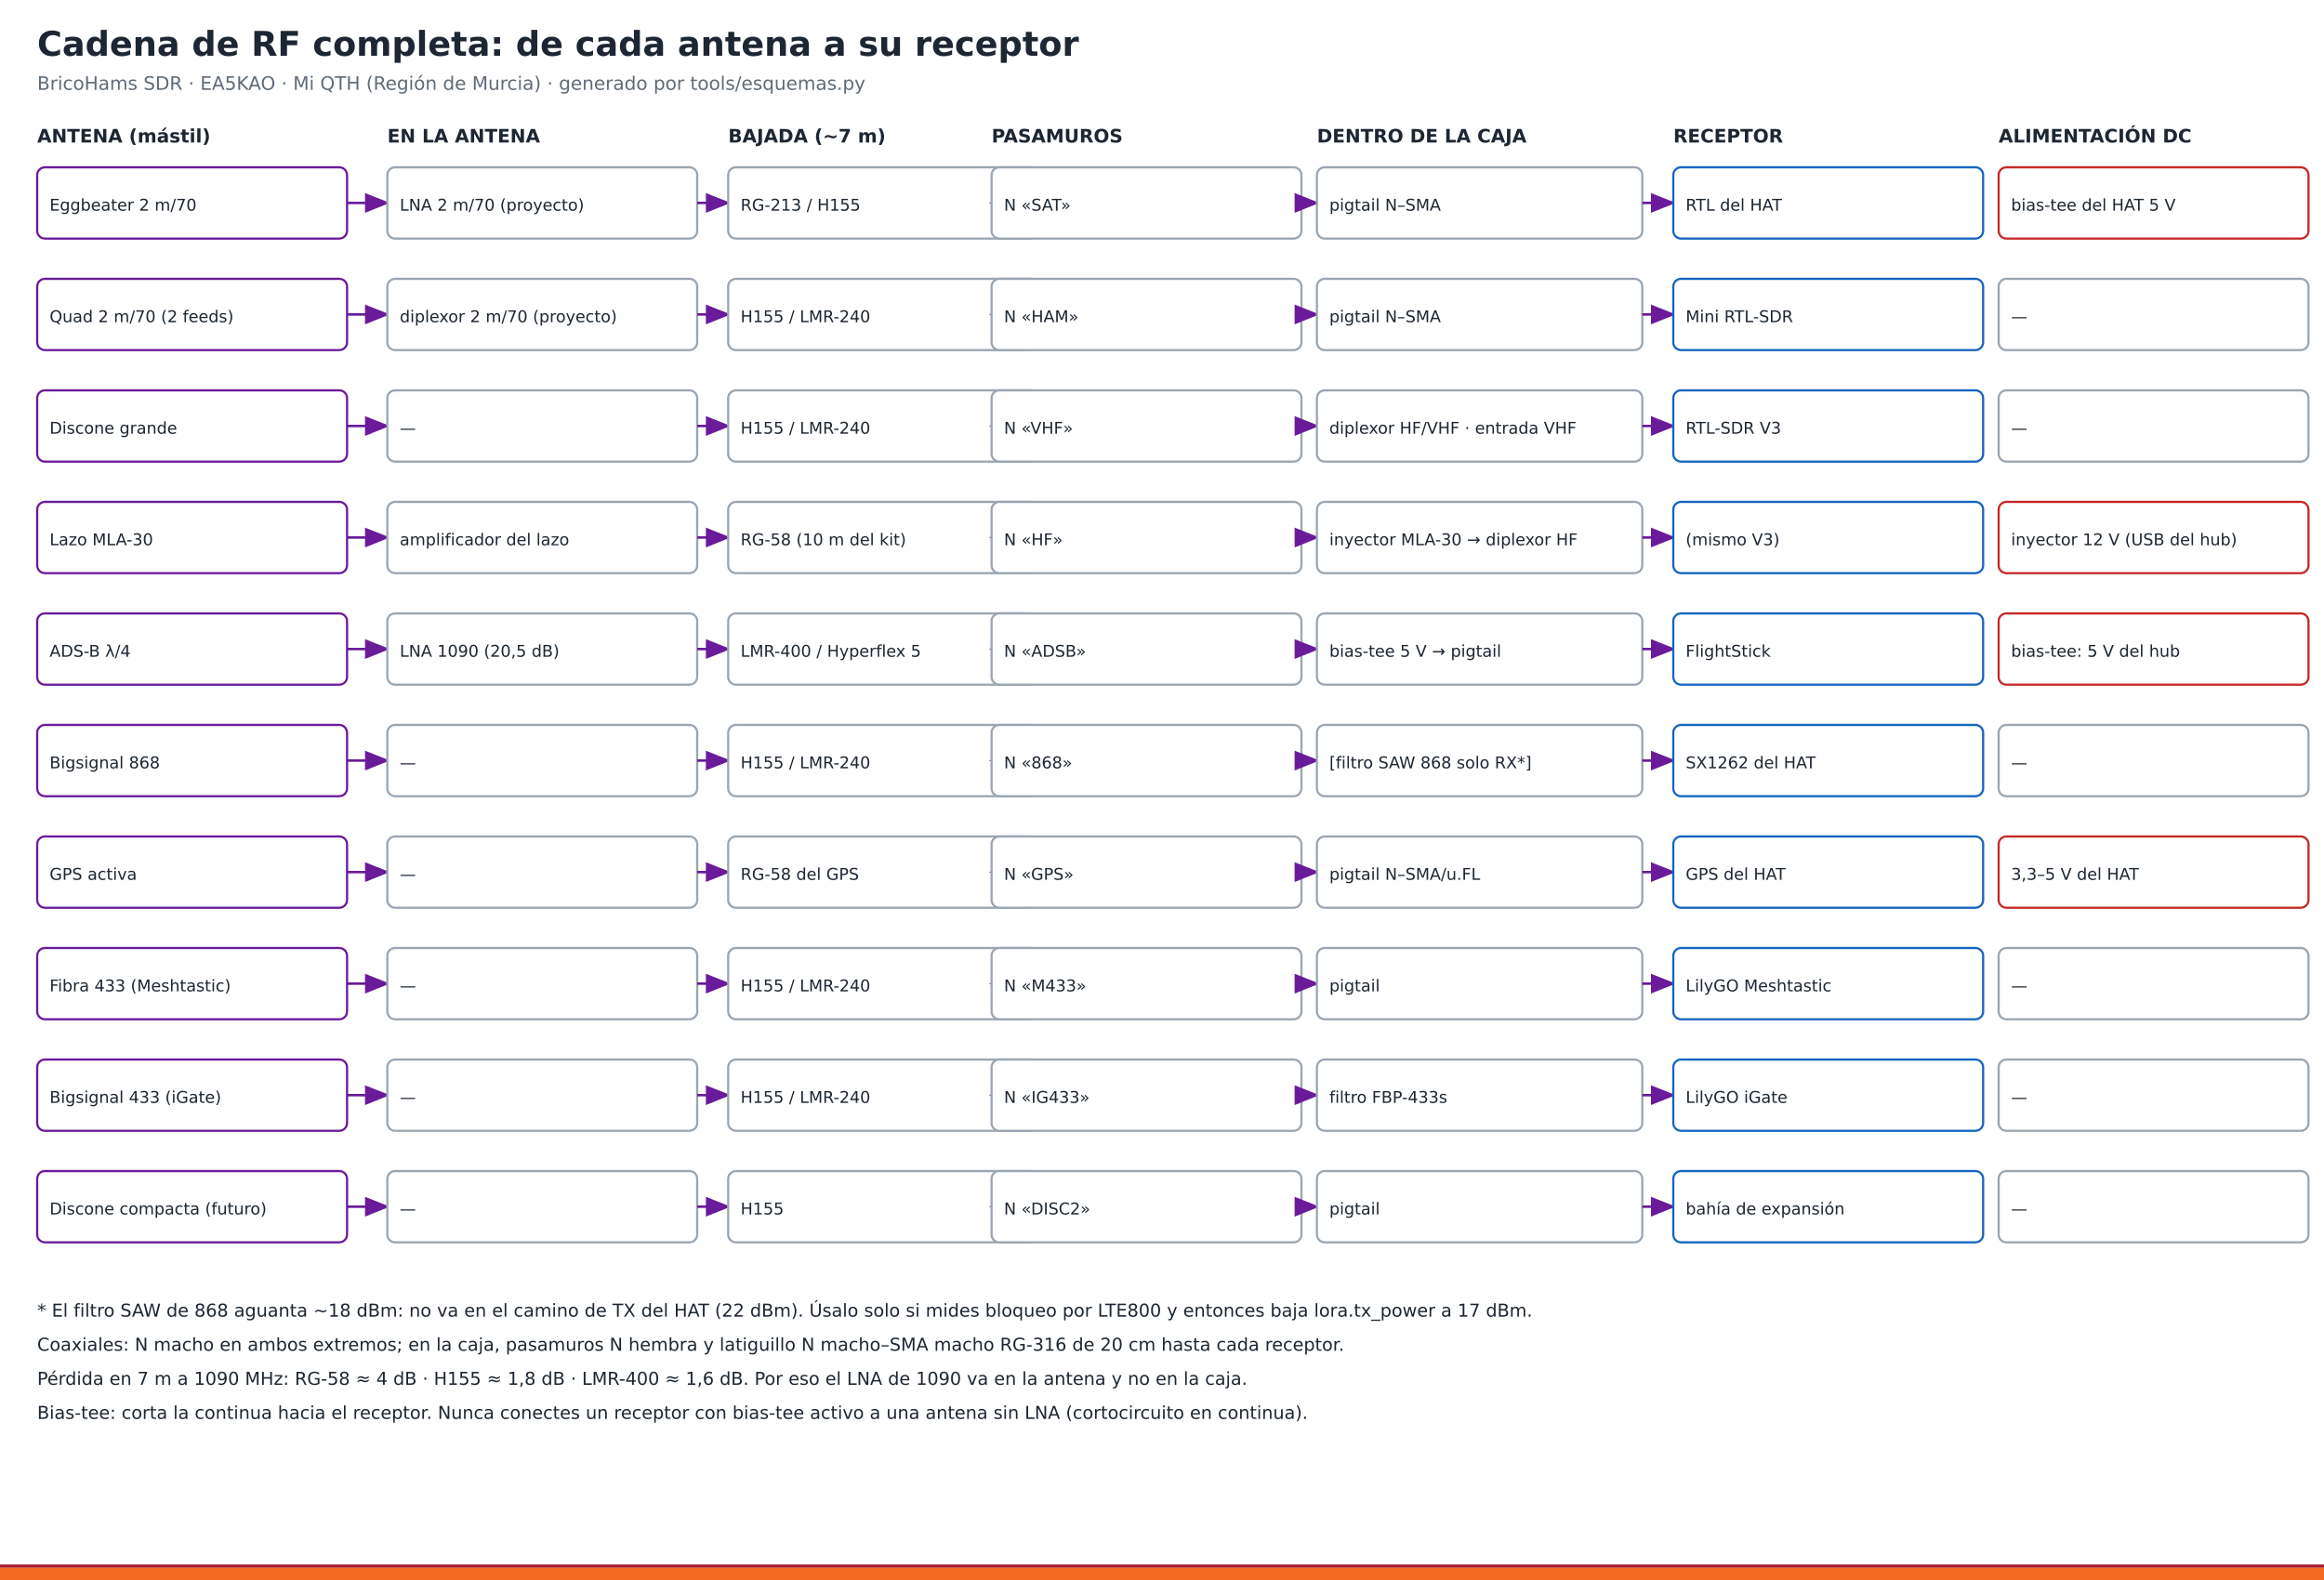
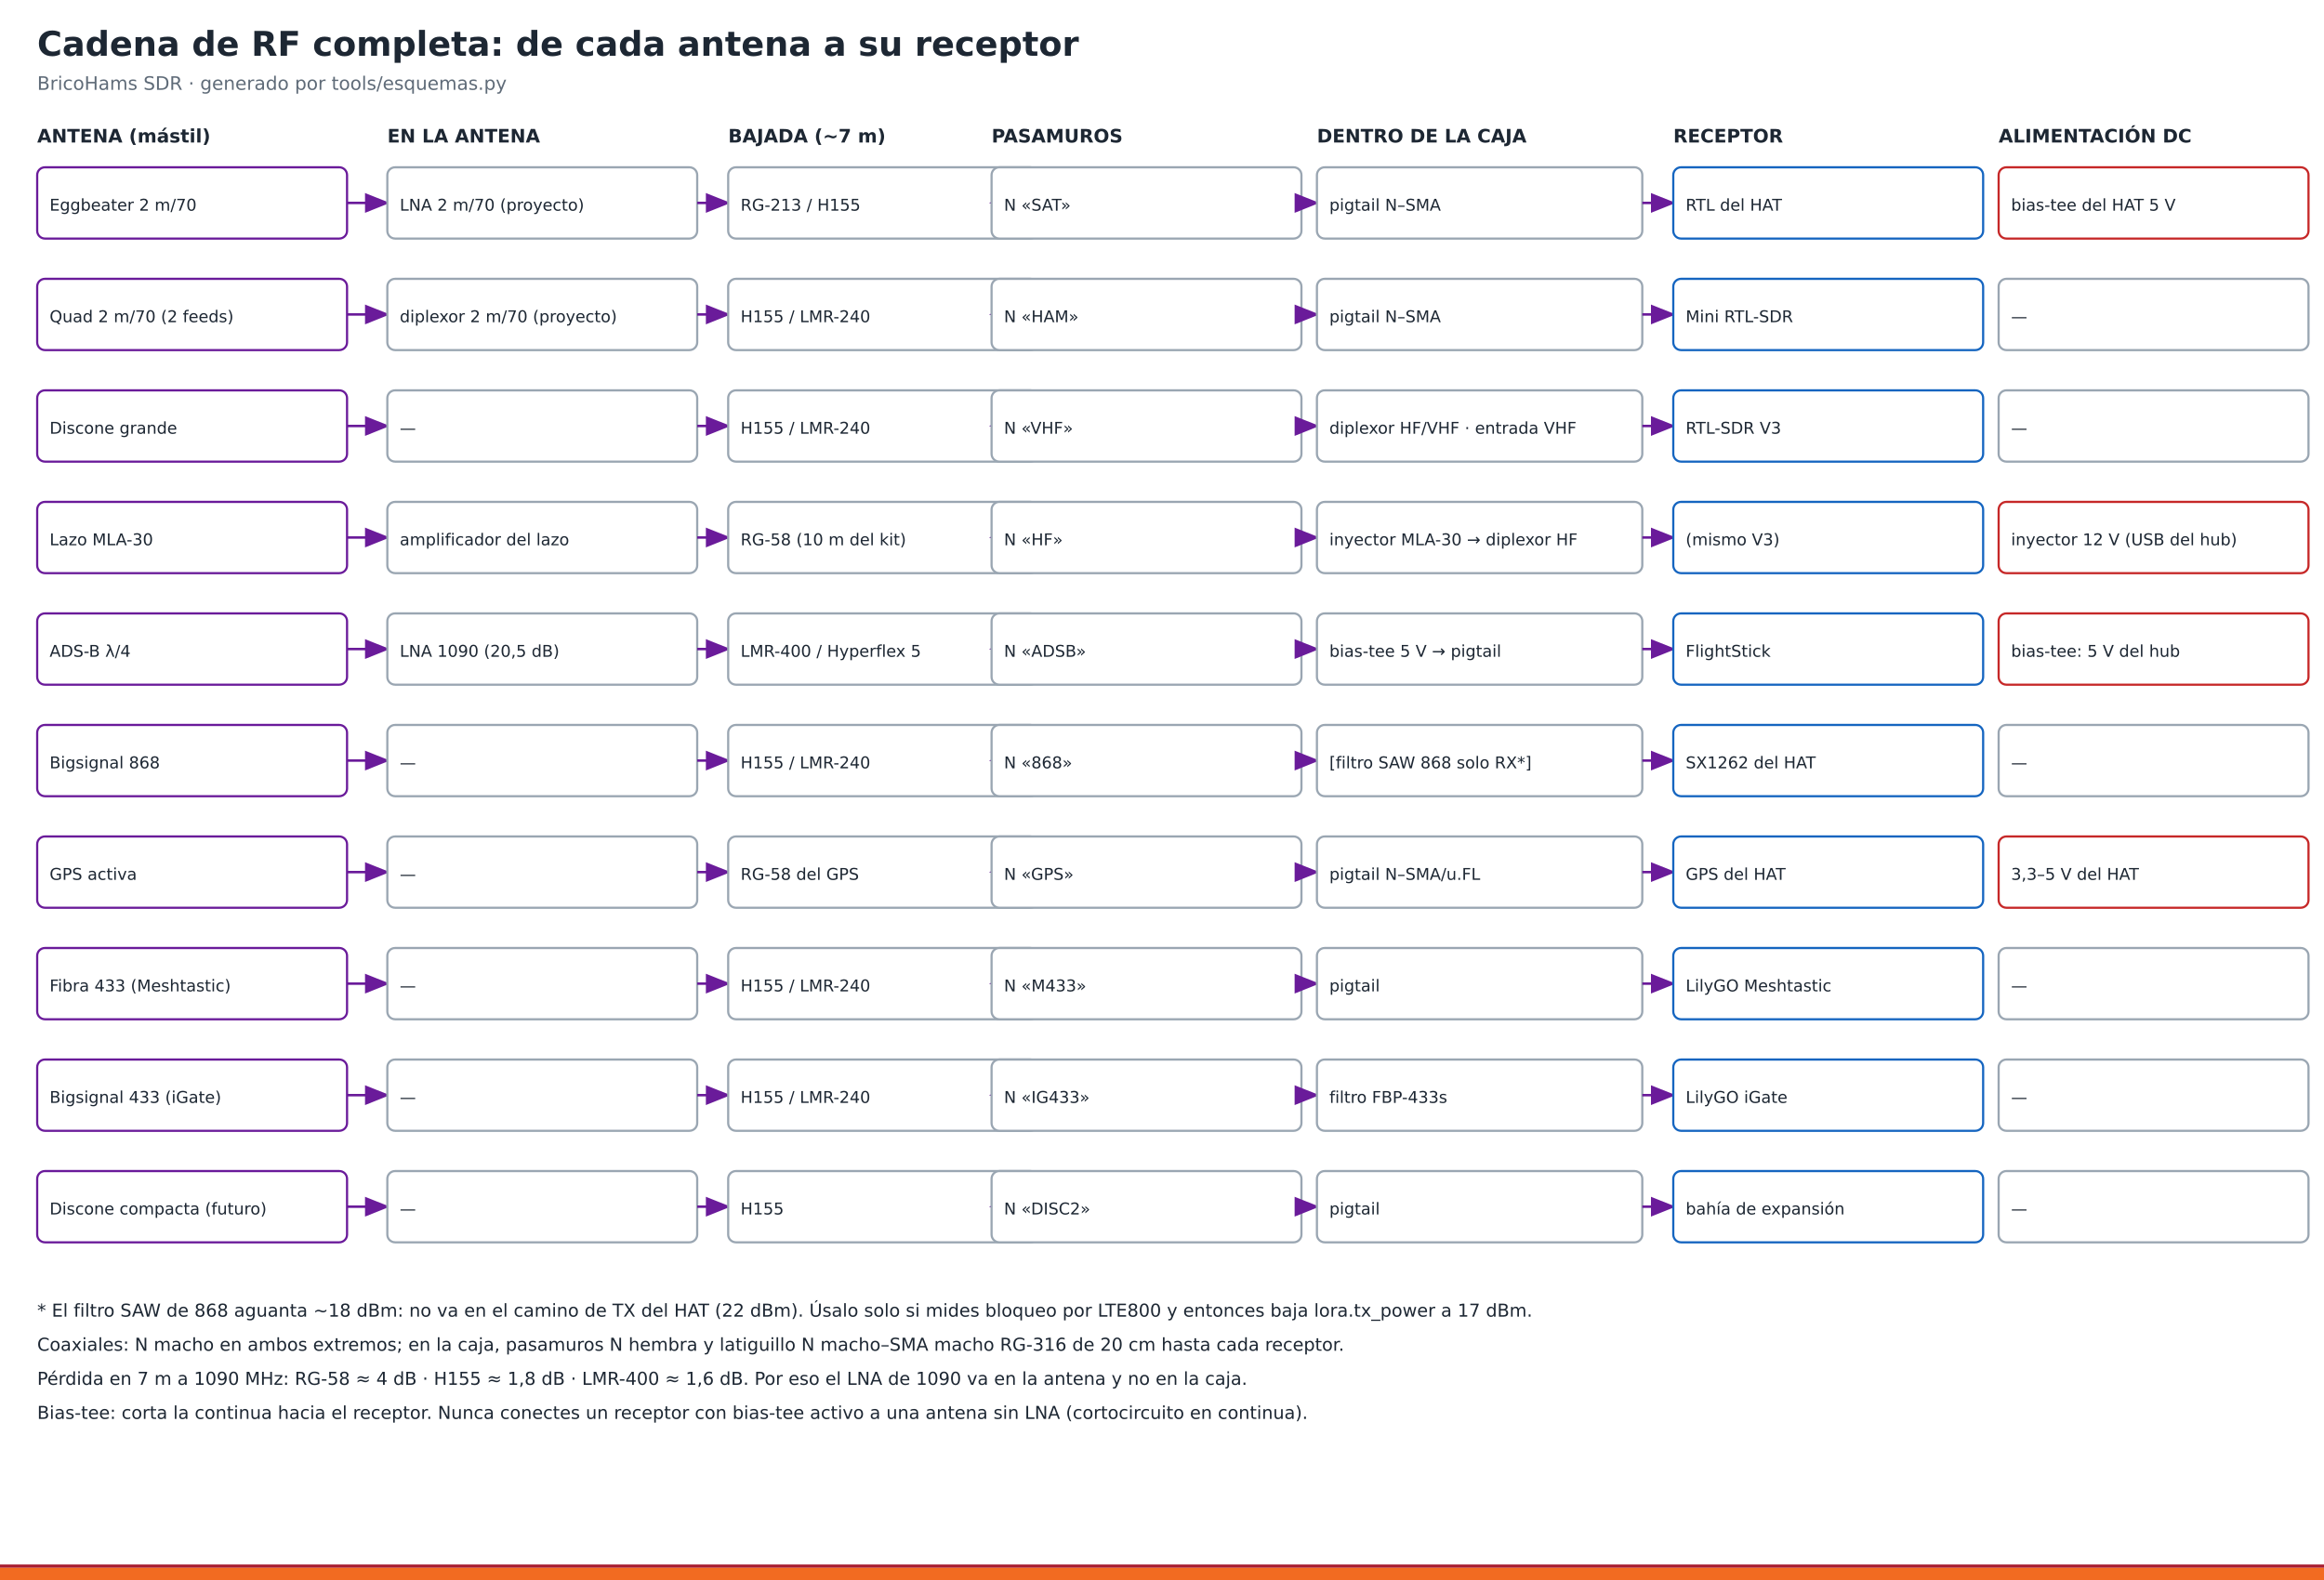
<svg xmlns="http://www.w3.org/2000/svg" width="1500" height="1020" viewBox="0 0 1500 1020" font-family="DejaVu Sans, Arial, sans-serif">
  <rect width="1500" height="1020" fill="#ffffff" />
  <text x="24" y="36" font-size="22" font-weight="bold" fill="#1d2733">Cadena de RF completa: de cada antena a su receptor</text>
-   <text x="24" y="58" font-size="12" fill="#5f6b78">BricoHams SDR · EA5KAO · Mi QTH (Región de Murcia) · generado por tools/esquemas.py</text>
+   <text x="24" y="58" font-size="12" fill="#5f6b78">BricoHams SDR · generado por tools/esquemas.py</text>
  <rect x="0" y="1012" width="1500" height="8" fill="#F26B21" />
  <rect x="0" y="1010" width="1500" height="2" fill="#A6192E" />
  <defs>
    <marker id="a6a1b9a" markerWidth="10" markerHeight="8" refX="9" refY="4" orient="auto">
      <path d="M0,0 L10,4 L0,8 z" fill="#6a1b9a" />
    </marker>
    <marker id="ac62828" markerWidth="10" markerHeight="8" refX="9" refY="4" orient="auto">
      <path d="M0,0 L10,4 L0,8 z" fill="#c62828" />
    </marker>
  </defs>
  <text x="24" y="92" font-size="12" fill="#1d2733" font-weight="bold" text-anchor="start">ANTENA (mástil)</text>
  <text x="250" y="92" font-size="12" fill="#1d2733" font-weight="bold" text-anchor="start">EN LA ANTENA</text>
  <text x="470" y="92" font-size="12" fill="#1d2733" font-weight="bold" text-anchor="start">BAJADA (~7 m)</text>
  <text x="640" y="92" font-size="12" fill="#1d2733" font-weight="bold" text-anchor="start">PASAMUROS</text>
  <text x="850" y="92" font-size="12" fill="#1d2733" font-weight="bold" text-anchor="start">DENTRO DE LA CAJA</text>
  <text x="1080" y="92" font-size="12" fill="#1d2733" font-weight="bold" text-anchor="start">RECEPTOR</text>
  <text x="1290" y="92" font-size="12" fill="#1d2733" font-weight="bold" text-anchor="start">ALIMENTACIÓN DC</text>
  <rect x="24" y="108" width="200" height="46" rx="5" fill="#fff" stroke="#6a1b9a" stroke-width="1.4" />
  <text x="32" y="136" font-size="10.5" fill="#1d2733" text-anchor="start">Eggbeater 2 m/70</text>
  <line x1="224" y1="131" x2="250" y2="131" stroke="#6a1b9a" stroke-width="1.6" marker-end="url(#a6a1b9a)" />
  <rect x="250" y="108" width="200" height="46" rx="5" fill="#fff" stroke="#9aa6b2" stroke-width="1.4" />
  <text x="258" y="136" font-size="10.5" fill="#1d2733" text-anchor="start">LNA 2 m/70 (proyecto)</text>
  <line x1="450" y1="131" x2="470" y2="131" stroke="#6a1b9a" stroke-width="1.6" marker-end="url(#a6a1b9a)" />
  <rect x="470" y="108" width="200" height="46" rx="5" fill="#fff" stroke="#9aa6b2" stroke-width="1.4" />
  <text x="478" y="136" font-size="10.5" fill="#1d2733" text-anchor="start">RG-213 / H155</text>
  <line x1="670" y1="131" x2="640" y2="131" stroke="#6a1b9a" stroke-width="1.6" marker-end="url(#a6a1b9a)" />
  <rect x="640" y="108" width="200" height="46" rx="5" fill="#fff" stroke="#9aa6b2" stroke-width="1.4" />
  <text x="648" y="136" font-size="10.5" fill="#1d2733" text-anchor="start">N «SAT»</text>
  <line x1="840" y1="131" x2="850" y2="131" stroke="#6a1b9a" stroke-width="1.6" marker-end="url(#a6a1b9a)" />
  <rect x="850" y="108" width="210" height="46" rx="5" fill="#fff" stroke="#9aa6b2" stroke-width="1.4" />
  <text x="858" y="136" font-size="10.5" fill="#1d2733" text-anchor="start">pigtail N–SMA</text>
  <line x1="1060" y1="131" x2="1080" y2="131" stroke="#6a1b9a" stroke-width="1.6" marker-end="url(#a6a1b9a)" />
  <rect x="1080" y="108" width="200" height="46" rx="5" fill="#fff" stroke="#1565c0" stroke-width="1.4" />
  <text x="1088" y="136" font-size="10.5" fill="#1d2733" text-anchor="start">RTL del HAT</text>
  <rect x="1290" y="108" width="200" height="46" rx="5" fill="#fff" stroke="#c62828" stroke-width="1.4" />
  <text x="1298" y="136" font-size="10.5" fill="#1d2733" text-anchor="start">bias-tee del HAT 5 V</text>
  <rect x="24" y="180" width="200" height="46" rx="5" fill="#fff" stroke="#6a1b9a" stroke-width="1.4" />
  <text x="32" y="208" font-size="10.5" fill="#1d2733" text-anchor="start">Quad 2 m/70 (2 feeds)</text>
  <line x1="224" y1="203" x2="250" y2="203" stroke="#6a1b9a" stroke-width="1.6" marker-end="url(#a6a1b9a)" />
  <rect x="250" y="180" width="200" height="46" rx="5" fill="#fff" stroke="#9aa6b2" stroke-width="1.4" />
  <text x="258" y="208" font-size="10.5" fill="#1d2733" text-anchor="start">diplexor 2 m/70 (proyecto)</text>
  <line x1="450" y1="203" x2="470" y2="203" stroke="#6a1b9a" stroke-width="1.6" marker-end="url(#a6a1b9a)" />
  <rect x="470" y="180" width="200" height="46" rx="5" fill="#fff" stroke="#9aa6b2" stroke-width="1.4" />
  <text x="478" y="208" font-size="10.5" fill="#1d2733" text-anchor="start">H155 / LMR-240</text>
  <line x1="670" y1="203" x2="640" y2="203" stroke="#6a1b9a" stroke-width="1.6" marker-end="url(#a6a1b9a)" />
  <rect x="640" y="180" width="200" height="46" rx="5" fill="#fff" stroke="#9aa6b2" stroke-width="1.4" />
  <text x="648" y="208" font-size="10.5" fill="#1d2733" text-anchor="start">N «HAM»</text>
  <line x1="840" y1="203" x2="850" y2="203" stroke="#6a1b9a" stroke-width="1.6" marker-end="url(#a6a1b9a)" />
  <rect x="850" y="180" width="210" height="46" rx="5" fill="#fff" stroke="#9aa6b2" stroke-width="1.4" />
  <text x="858" y="208" font-size="10.5" fill="#1d2733" text-anchor="start">pigtail N–SMA</text>
  <line x1="1060" y1="203" x2="1080" y2="203" stroke="#6a1b9a" stroke-width="1.6" marker-end="url(#a6a1b9a)" />
  <rect x="1080" y="180" width="200" height="46" rx="5" fill="#fff" stroke="#1565c0" stroke-width="1.4" />
  <text x="1088" y="208" font-size="10.5" fill="#1d2733" text-anchor="start">Mini RTL-SDR</text>
  <rect x="1290" y="180" width="200" height="46" rx="5" fill="#fff" stroke="#9aa6b2" stroke-width="1.4" />
  <text x="1298" y="208" font-size="10.5" fill="#1d2733" text-anchor="start">—</text>
  <rect x="24" y="252" width="200" height="46" rx="5" fill="#fff" stroke="#6a1b9a" stroke-width="1.4" />
  <text x="32" y="280" font-size="10.5" fill="#1d2733" text-anchor="start">Discone grande</text>
  <line x1="224" y1="275" x2="250" y2="275" stroke="#6a1b9a" stroke-width="1.6" marker-end="url(#a6a1b9a)" />
  <rect x="250" y="252" width="200" height="46" rx="5" fill="#fff" stroke="#9aa6b2" stroke-width="1.4" />
  <text x="258" y="280" font-size="10.5" fill="#1d2733" text-anchor="start">—</text>
  <line x1="450" y1="275" x2="470" y2="275" stroke="#6a1b9a" stroke-width="1.6" marker-end="url(#a6a1b9a)" />
  <rect x="470" y="252" width="200" height="46" rx="5" fill="#fff" stroke="#9aa6b2" stroke-width="1.4" />
  <text x="478" y="280" font-size="10.5" fill="#1d2733" text-anchor="start">H155 / LMR-240</text>
  <line x1="670" y1="275" x2="640" y2="275" stroke="#6a1b9a" stroke-width="1.6" marker-end="url(#a6a1b9a)" />
  <rect x="640" y="252" width="200" height="46" rx="5" fill="#fff" stroke="#9aa6b2" stroke-width="1.4" />
  <text x="648" y="280" font-size="10.5" fill="#1d2733" text-anchor="start">N «VHF»</text>
  <line x1="840" y1="275" x2="850" y2="275" stroke="#6a1b9a" stroke-width="1.6" marker-end="url(#a6a1b9a)" />
  <rect x="850" y="252" width="210" height="46" rx="5" fill="#fff" stroke="#9aa6b2" stroke-width="1.4" />
  <text x="858" y="280" font-size="10.5" fill="#1d2733" text-anchor="start">diplexor HF/VHF · entrada VHF</text>
  <line x1="1060" y1="275" x2="1080" y2="275" stroke="#6a1b9a" stroke-width="1.6" marker-end="url(#a6a1b9a)" />
  <rect x="1080" y="252" width="200" height="46" rx="5" fill="#fff" stroke="#1565c0" stroke-width="1.4" />
  <text x="1088" y="280" font-size="10.5" fill="#1d2733" text-anchor="start">RTL-SDR V3</text>
  <rect x="1290" y="252" width="200" height="46" rx="5" fill="#fff" stroke="#9aa6b2" stroke-width="1.4" />
  <text x="1298" y="280" font-size="10.5" fill="#1d2733" text-anchor="start">—</text>
  <rect x="24" y="324" width="200" height="46" rx="5" fill="#fff" stroke="#6a1b9a" stroke-width="1.4" />
  <text x="32" y="352" font-size="10.5" fill="#1d2733" text-anchor="start">Lazo MLA-30</text>
  <line x1="224" y1="347" x2="250" y2="347" stroke="#6a1b9a" stroke-width="1.6" marker-end="url(#a6a1b9a)" />
  <rect x="250" y="324" width="200" height="46" rx="5" fill="#fff" stroke="#9aa6b2" stroke-width="1.4" />
  <text x="258" y="352" font-size="10.5" fill="#1d2733" text-anchor="start">amplificador del lazo</text>
  <line x1="450" y1="347" x2="470" y2="347" stroke="#6a1b9a" stroke-width="1.6" marker-end="url(#a6a1b9a)" />
  <rect x="470" y="324" width="200" height="46" rx="5" fill="#fff" stroke="#9aa6b2" stroke-width="1.4" />
  <text x="478" y="352" font-size="10.5" fill="#1d2733" text-anchor="start">RG-58 (10 m del kit)</text>
  <line x1="670" y1="347" x2="640" y2="347" stroke="#6a1b9a" stroke-width="1.6" marker-end="url(#a6a1b9a)" />
  <rect x="640" y="324" width="200" height="46" rx="5" fill="#fff" stroke="#9aa6b2" stroke-width="1.4" />
  <text x="648" y="352" font-size="10.5" fill="#1d2733" text-anchor="start">N «HF»</text>
  <line x1="840" y1="347" x2="850" y2="347" stroke="#6a1b9a" stroke-width="1.6" marker-end="url(#a6a1b9a)" />
  <rect x="850" y="324" width="210" height="46" rx="5" fill="#fff" stroke="#9aa6b2" stroke-width="1.4" />
  <text x="858" y="352" font-size="10.5" fill="#1d2733" text-anchor="start">inyector MLA-30 → diplexor HF</text>
  <line x1="1060" y1="347" x2="1080" y2="347" stroke="#6a1b9a" stroke-width="1.6" marker-end="url(#a6a1b9a)" />
  <rect x="1080" y="324" width="200" height="46" rx="5" fill="#fff" stroke="#1565c0" stroke-width="1.4" />
  <text x="1088" y="352" font-size="10.5" fill="#1d2733" text-anchor="start">(mismo V3)</text>
  <rect x="1290" y="324" width="200" height="46" rx="5" fill="#fff" stroke="#c62828" stroke-width="1.4" />
  <text x="1298" y="352" font-size="10.5" fill="#1d2733" text-anchor="start">inyector 12 V (USB del hub)</text>
  <rect x="24" y="396" width="200" height="46" rx="5" fill="#fff" stroke="#6a1b9a" stroke-width="1.4" />
  <text x="32" y="424" font-size="10.5" fill="#1d2733" text-anchor="start">ADS-B λ/4</text>
  <line x1="224" y1="419" x2="250" y2="419" stroke="#6a1b9a" stroke-width="1.6" marker-end="url(#a6a1b9a)" />
  <rect x="250" y="396" width="200" height="46" rx="5" fill="#fff" stroke="#9aa6b2" stroke-width="1.4" />
  <text x="258" y="424" font-size="10.5" fill="#1d2733" text-anchor="start">LNA 1090 (20,5 dB)</text>
  <line x1="450" y1="419" x2="470" y2="419" stroke="#6a1b9a" stroke-width="1.6" marker-end="url(#a6a1b9a)" />
  <rect x="470" y="396" width="200" height="46" rx="5" fill="#fff" stroke="#9aa6b2" stroke-width="1.4" />
  <text x="478" y="424" font-size="10.5" fill="#1d2733" text-anchor="start">LMR-400 / Hyperflex 5</text>
  <line x1="670" y1="419" x2="640" y2="419" stroke="#6a1b9a" stroke-width="1.6" marker-end="url(#a6a1b9a)" />
  <rect x="640" y="396" width="200" height="46" rx="5" fill="#fff" stroke="#9aa6b2" stroke-width="1.4" />
  <text x="648" y="424" font-size="10.5" fill="#1d2733" text-anchor="start">N «ADSB»</text>
  <line x1="840" y1="419" x2="850" y2="419" stroke="#6a1b9a" stroke-width="1.6" marker-end="url(#a6a1b9a)" />
  <rect x="850" y="396" width="210" height="46" rx="5" fill="#fff" stroke="#9aa6b2" stroke-width="1.4" />
  <text x="858" y="424" font-size="10.5" fill="#1d2733" text-anchor="start">bias-tee 5 V → pigtail</text>
  <line x1="1060" y1="419" x2="1080" y2="419" stroke="#6a1b9a" stroke-width="1.6" marker-end="url(#a6a1b9a)" />
  <rect x="1080" y="396" width="200" height="46" rx="5" fill="#fff" stroke="#1565c0" stroke-width="1.4" />
  <text x="1088" y="424" font-size="10.5" fill="#1d2733" text-anchor="start">FlightStick</text>
  <rect x="1290" y="396" width="200" height="46" rx="5" fill="#fff" stroke="#c62828" stroke-width="1.4" />
  <text x="1298" y="424" font-size="10.5" fill="#1d2733" text-anchor="start">bias-tee: 5 V del hub</text>
  <rect x="24" y="468" width="200" height="46" rx="5" fill="#fff" stroke="#6a1b9a" stroke-width="1.4" />
  <text x="32" y="496" font-size="10.5" fill="#1d2733" text-anchor="start">Bigsignal 868</text>
  <line x1="224" y1="491" x2="250" y2="491" stroke="#6a1b9a" stroke-width="1.6" marker-end="url(#a6a1b9a)" />
  <rect x="250" y="468" width="200" height="46" rx="5" fill="#fff" stroke="#9aa6b2" stroke-width="1.4" />
  <text x="258" y="496" font-size="10.5" fill="#1d2733" text-anchor="start">—</text>
  <line x1="450" y1="491" x2="470" y2="491" stroke="#6a1b9a" stroke-width="1.6" marker-end="url(#a6a1b9a)" />
  <rect x="470" y="468" width="200" height="46" rx="5" fill="#fff" stroke="#9aa6b2" stroke-width="1.4" />
  <text x="478" y="496" font-size="10.5" fill="#1d2733" text-anchor="start">H155 / LMR-240</text>
  <line x1="670" y1="491" x2="640" y2="491" stroke="#6a1b9a" stroke-width="1.6" marker-end="url(#a6a1b9a)" />
  <rect x="640" y="468" width="200" height="46" rx="5" fill="#fff" stroke="#9aa6b2" stroke-width="1.4" />
  <text x="648" y="496" font-size="10.5" fill="#1d2733" text-anchor="start">N «868»</text>
  <line x1="840" y1="491" x2="850" y2="491" stroke="#6a1b9a" stroke-width="1.6" marker-end="url(#a6a1b9a)" />
  <rect x="850" y="468" width="210" height="46" rx="5" fill="#fff" stroke="#9aa6b2" stroke-width="1.4" />
  <text x="858" y="496" font-size="10.5" fill="#1d2733" text-anchor="start">[filtro SAW 868 solo RX*]</text>
  <line x1="1060" y1="491" x2="1080" y2="491" stroke="#6a1b9a" stroke-width="1.6" marker-end="url(#a6a1b9a)" />
  <rect x="1080" y="468" width="200" height="46" rx="5" fill="#fff" stroke="#1565c0" stroke-width="1.4" />
  <text x="1088" y="496" font-size="10.5" fill="#1d2733" text-anchor="start">SX1262 del HAT</text>
  <rect x="1290" y="468" width="200" height="46" rx="5" fill="#fff" stroke="#9aa6b2" stroke-width="1.4" />
  <text x="1298" y="496" font-size="10.5" fill="#1d2733" text-anchor="start">—</text>
  <rect x="24" y="540" width="200" height="46" rx="5" fill="#fff" stroke="#6a1b9a" stroke-width="1.4" />
  <text x="32" y="568" font-size="10.5" fill="#1d2733" text-anchor="start">GPS activa</text>
  <line x1="224" y1="563" x2="250" y2="563" stroke="#6a1b9a" stroke-width="1.6" marker-end="url(#a6a1b9a)" />
  <rect x="250" y="540" width="200" height="46" rx="5" fill="#fff" stroke="#9aa6b2" stroke-width="1.4" />
  <text x="258" y="568" font-size="10.5" fill="#1d2733" text-anchor="start">—</text>
  <line x1="450" y1="563" x2="470" y2="563" stroke="#6a1b9a" stroke-width="1.6" marker-end="url(#a6a1b9a)" />
  <rect x="470" y="540" width="200" height="46" rx="5" fill="#fff" stroke="#9aa6b2" stroke-width="1.4" />
  <text x="478" y="568" font-size="10.5" fill="#1d2733" text-anchor="start">RG-58 del GPS</text>
  <line x1="670" y1="563" x2="640" y2="563" stroke="#6a1b9a" stroke-width="1.6" marker-end="url(#a6a1b9a)" />
  <rect x="640" y="540" width="200" height="46" rx="5" fill="#fff" stroke="#9aa6b2" stroke-width="1.4" />
  <text x="648" y="568" font-size="10.5" fill="#1d2733" text-anchor="start">N «GPS»</text>
  <line x1="840" y1="563" x2="850" y2="563" stroke="#6a1b9a" stroke-width="1.6" marker-end="url(#a6a1b9a)" />
  <rect x="850" y="540" width="210" height="46" rx="5" fill="#fff" stroke="#9aa6b2" stroke-width="1.4" />
  <text x="858" y="568" font-size="10.5" fill="#1d2733" text-anchor="start">pigtail N–SMA/u.FL</text>
  <line x1="1060" y1="563" x2="1080" y2="563" stroke="#6a1b9a" stroke-width="1.6" marker-end="url(#a6a1b9a)" />
  <rect x="1080" y="540" width="200" height="46" rx="5" fill="#fff" stroke="#1565c0" stroke-width="1.4" />
  <text x="1088" y="568" font-size="10.5" fill="#1d2733" text-anchor="start">GPS del HAT</text>
  <rect x="1290" y="540" width="200" height="46" rx="5" fill="#fff" stroke="#c62828" stroke-width="1.4" />
  <text x="1298" y="568" font-size="10.5" fill="#1d2733" text-anchor="start">3,3–5 V del HAT</text>
  <rect x="24" y="612" width="200" height="46" rx="5" fill="#fff" stroke="#6a1b9a" stroke-width="1.4" />
  <text x="32" y="640" font-size="10.5" fill="#1d2733" text-anchor="start">Fibra 433 (Meshtastic)</text>
  <line x1="224" y1="635" x2="250" y2="635" stroke="#6a1b9a" stroke-width="1.6" marker-end="url(#a6a1b9a)" />
  <rect x="250" y="612" width="200" height="46" rx="5" fill="#fff" stroke="#9aa6b2" stroke-width="1.4" />
  <text x="258" y="640" font-size="10.5" fill="#1d2733" text-anchor="start">—</text>
  <line x1="450" y1="635" x2="470" y2="635" stroke="#6a1b9a" stroke-width="1.6" marker-end="url(#a6a1b9a)" />
  <rect x="470" y="612" width="200" height="46" rx="5" fill="#fff" stroke="#9aa6b2" stroke-width="1.4" />
  <text x="478" y="640" font-size="10.5" fill="#1d2733" text-anchor="start">H155 / LMR-240</text>
  <line x1="670" y1="635" x2="640" y2="635" stroke="#6a1b9a" stroke-width="1.6" marker-end="url(#a6a1b9a)" />
  <rect x="640" y="612" width="200" height="46" rx="5" fill="#fff" stroke="#9aa6b2" stroke-width="1.4" />
  <text x="648" y="640" font-size="10.5" fill="#1d2733" text-anchor="start">N «M433»</text>
  <line x1="840" y1="635" x2="850" y2="635" stroke="#6a1b9a" stroke-width="1.6" marker-end="url(#a6a1b9a)" />
  <rect x="850" y="612" width="210" height="46" rx="5" fill="#fff" stroke="#9aa6b2" stroke-width="1.4" />
  <text x="858" y="640" font-size="10.5" fill="#1d2733" text-anchor="start">pigtail</text>
  <line x1="1060" y1="635" x2="1080" y2="635" stroke="#6a1b9a" stroke-width="1.6" marker-end="url(#a6a1b9a)" />
  <rect x="1080" y="612" width="200" height="46" rx="5" fill="#fff" stroke="#1565c0" stroke-width="1.4" />
  <text x="1088" y="640" font-size="10.5" fill="#1d2733" text-anchor="start">LilyGO Meshtastic</text>
  <rect x="1290" y="612" width="200" height="46" rx="5" fill="#fff" stroke="#9aa6b2" stroke-width="1.4" />
  <text x="1298" y="640" font-size="10.5" fill="#1d2733" text-anchor="start">—</text>
  <rect x="24" y="684" width="200" height="46" rx="5" fill="#fff" stroke="#6a1b9a" stroke-width="1.4" />
  <text x="32" y="712" font-size="10.5" fill="#1d2733" text-anchor="start">Bigsignal 433 (iGate)</text>
  <line x1="224" y1="707" x2="250" y2="707" stroke="#6a1b9a" stroke-width="1.6" marker-end="url(#a6a1b9a)" />
  <rect x="250" y="684" width="200" height="46" rx="5" fill="#fff" stroke="#9aa6b2" stroke-width="1.4" />
  <text x="258" y="712" font-size="10.5" fill="#1d2733" text-anchor="start">—</text>
  <line x1="450" y1="707" x2="470" y2="707" stroke="#6a1b9a" stroke-width="1.6" marker-end="url(#a6a1b9a)" />
  <rect x="470" y="684" width="200" height="46" rx="5" fill="#fff" stroke="#9aa6b2" stroke-width="1.4" />
  <text x="478" y="712" font-size="10.5" fill="#1d2733" text-anchor="start">H155 / LMR-240</text>
  <line x1="670" y1="707" x2="640" y2="707" stroke="#6a1b9a" stroke-width="1.6" marker-end="url(#a6a1b9a)" />
  <rect x="640" y="684" width="200" height="46" rx="5" fill="#fff" stroke="#9aa6b2" stroke-width="1.4" />
  <text x="648" y="712" font-size="10.5" fill="#1d2733" text-anchor="start">N «IG433»</text>
  <line x1="840" y1="707" x2="850" y2="707" stroke="#6a1b9a" stroke-width="1.6" marker-end="url(#a6a1b9a)" />
  <rect x="850" y="684" width="210" height="46" rx="5" fill="#fff" stroke="#9aa6b2" stroke-width="1.4" />
  <text x="858" y="712" font-size="10.5" fill="#1d2733" text-anchor="start">filtro FBP-433s</text>
  <line x1="1060" y1="707" x2="1080" y2="707" stroke="#6a1b9a" stroke-width="1.6" marker-end="url(#a6a1b9a)" />
  <rect x="1080" y="684" width="200" height="46" rx="5" fill="#fff" stroke="#1565c0" stroke-width="1.4" />
  <text x="1088" y="712" font-size="10.5" fill="#1d2733" text-anchor="start">LilyGO iGate</text>
  <rect x="1290" y="684" width="200" height="46" rx="5" fill="#fff" stroke="#9aa6b2" stroke-width="1.4" />
  <text x="1298" y="712" font-size="10.5" fill="#1d2733" text-anchor="start">—</text>
  <rect x="24" y="756" width="200" height="46" rx="5" fill="#fff" stroke="#6a1b9a" stroke-width="1.4" />
  <text x="32" y="784" font-size="10.5" fill="#1d2733" text-anchor="start">Discone compacta (futuro)</text>
  <line x1="224" y1="779" x2="250" y2="779" stroke="#6a1b9a" stroke-width="1.6" marker-end="url(#a6a1b9a)" />
  <rect x="250" y="756" width="200" height="46" rx="5" fill="#fff" stroke="#9aa6b2" stroke-width="1.4" />
  <text x="258" y="784" font-size="10.5" fill="#1d2733" text-anchor="start">—</text>
  <line x1="450" y1="779" x2="470" y2="779" stroke="#6a1b9a" stroke-width="1.6" marker-end="url(#a6a1b9a)" />
  <rect x="470" y="756" width="200" height="46" rx="5" fill="#fff" stroke="#9aa6b2" stroke-width="1.4" />
  <text x="478" y="784" font-size="10.5" fill="#1d2733" text-anchor="start">H155</text>
  <line x1="670" y1="779" x2="640" y2="779" stroke="#6a1b9a" stroke-width="1.6" marker-end="url(#a6a1b9a)" />
  <rect x="640" y="756" width="200" height="46" rx="5" fill="#fff" stroke="#9aa6b2" stroke-width="1.4" />
  <text x="648" y="784" font-size="10.5" fill="#1d2733" text-anchor="start">N «DISC2»</text>
  <line x1="840" y1="779" x2="850" y2="779" stroke="#6a1b9a" stroke-width="1.6" marker-end="url(#a6a1b9a)" />
  <rect x="850" y="756" width="210" height="46" rx="5" fill="#fff" stroke="#9aa6b2" stroke-width="1.4" />
  <text x="858" y="784" font-size="10.5" fill="#1d2733" text-anchor="start">pigtail</text>
  <line x1="1060" y1="779" x2="1080" y2="779" stroke="#6a1b9a" stroke-width="1.6" marker-end="url(#a6a1b9a)" />
  <rect x="1080" y="756" width="200" height="46" rx="5" fill="#fff" stroke="#1565c0" stroke-width="1.4" />
  <text x="1088" y="784" font-size="10.5" fill="#1d2733" text-anchor="start">bahía de expansión</text>
  <rect x="1290" y="756" width="200" height="46" rx="5" fill="#fff" stroke="#9aa6b2" stroke-width="1.4" />
  <text x="1298" y="784" font-size="10.5" fill="#1d2733" text-anchor="start">—</text>
  <text x="24" y="850" font-size="11.5" fill="#1d2733" text-anchor="start">* El filtro SAW de 868 aguanta ~18 dBm: no va en el camino de TX del HAT (22 dBm). Úsalo solo si mides bloqueo por LTE800 y entonces baja lora.tx_power a 17 dBm.</text>
  <text x="24" y="872" font-size="11.5" fill="#1d2733" text-anchor="start">Coaxiales: N macho en ambos extremos; en la caja, pasamuros N hembra y latiguillo N macho–SMA macho RG-316 de 20 cm hasta cada receptor.</text>
  <text x="24" y="894" font-size="11.5" fill="#1d2733" text-anchor="start">Pérdida en 7 m a 1090 MHz: RG-58 ≈ 4 dB · H155 ≈ 1,8 dB · LMR-400 ≈ 1,6 dB. Por eso el LNA de 1090 va en la antena y no en la caja.</text>
  <text x="24" y="916" font-size="11.5" fill="#1d2733" text-anchor="start">Bias-tee: corta la continua hacia el receptor. Nunca conectes un receptor con bias-tee activo a una antena sin LNA (cortocircuito en continua).</text>
</svg>
